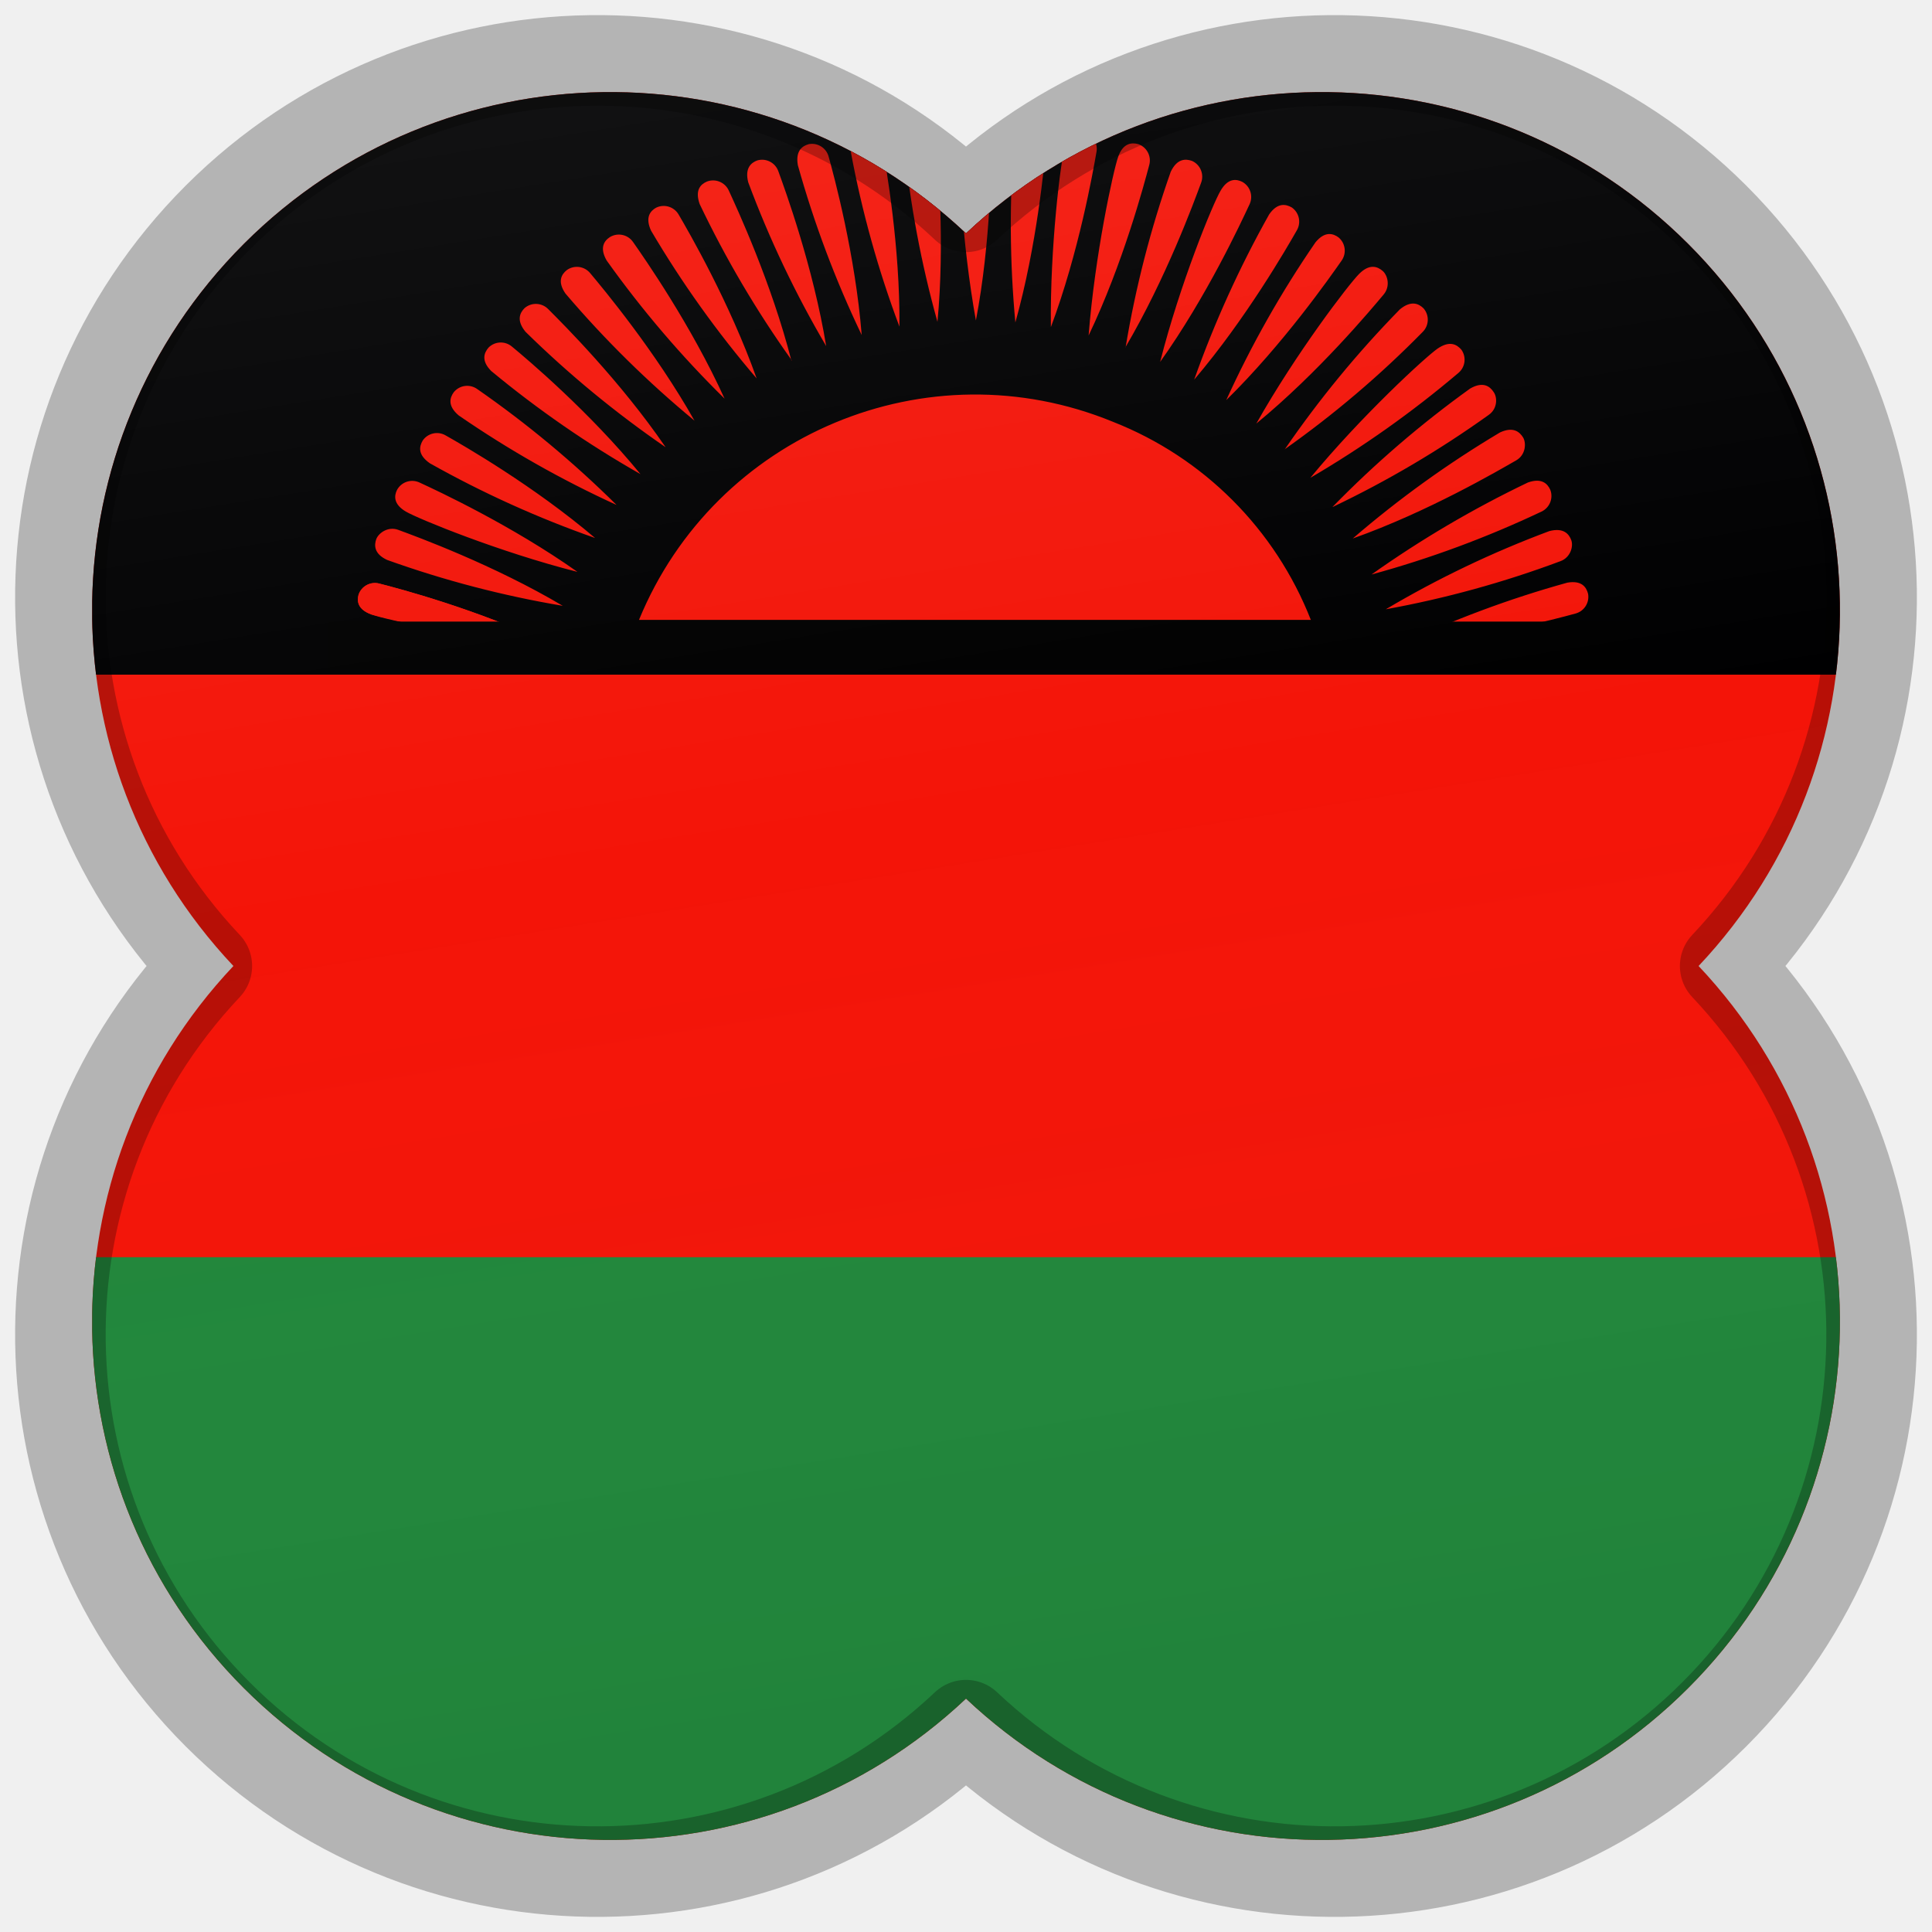
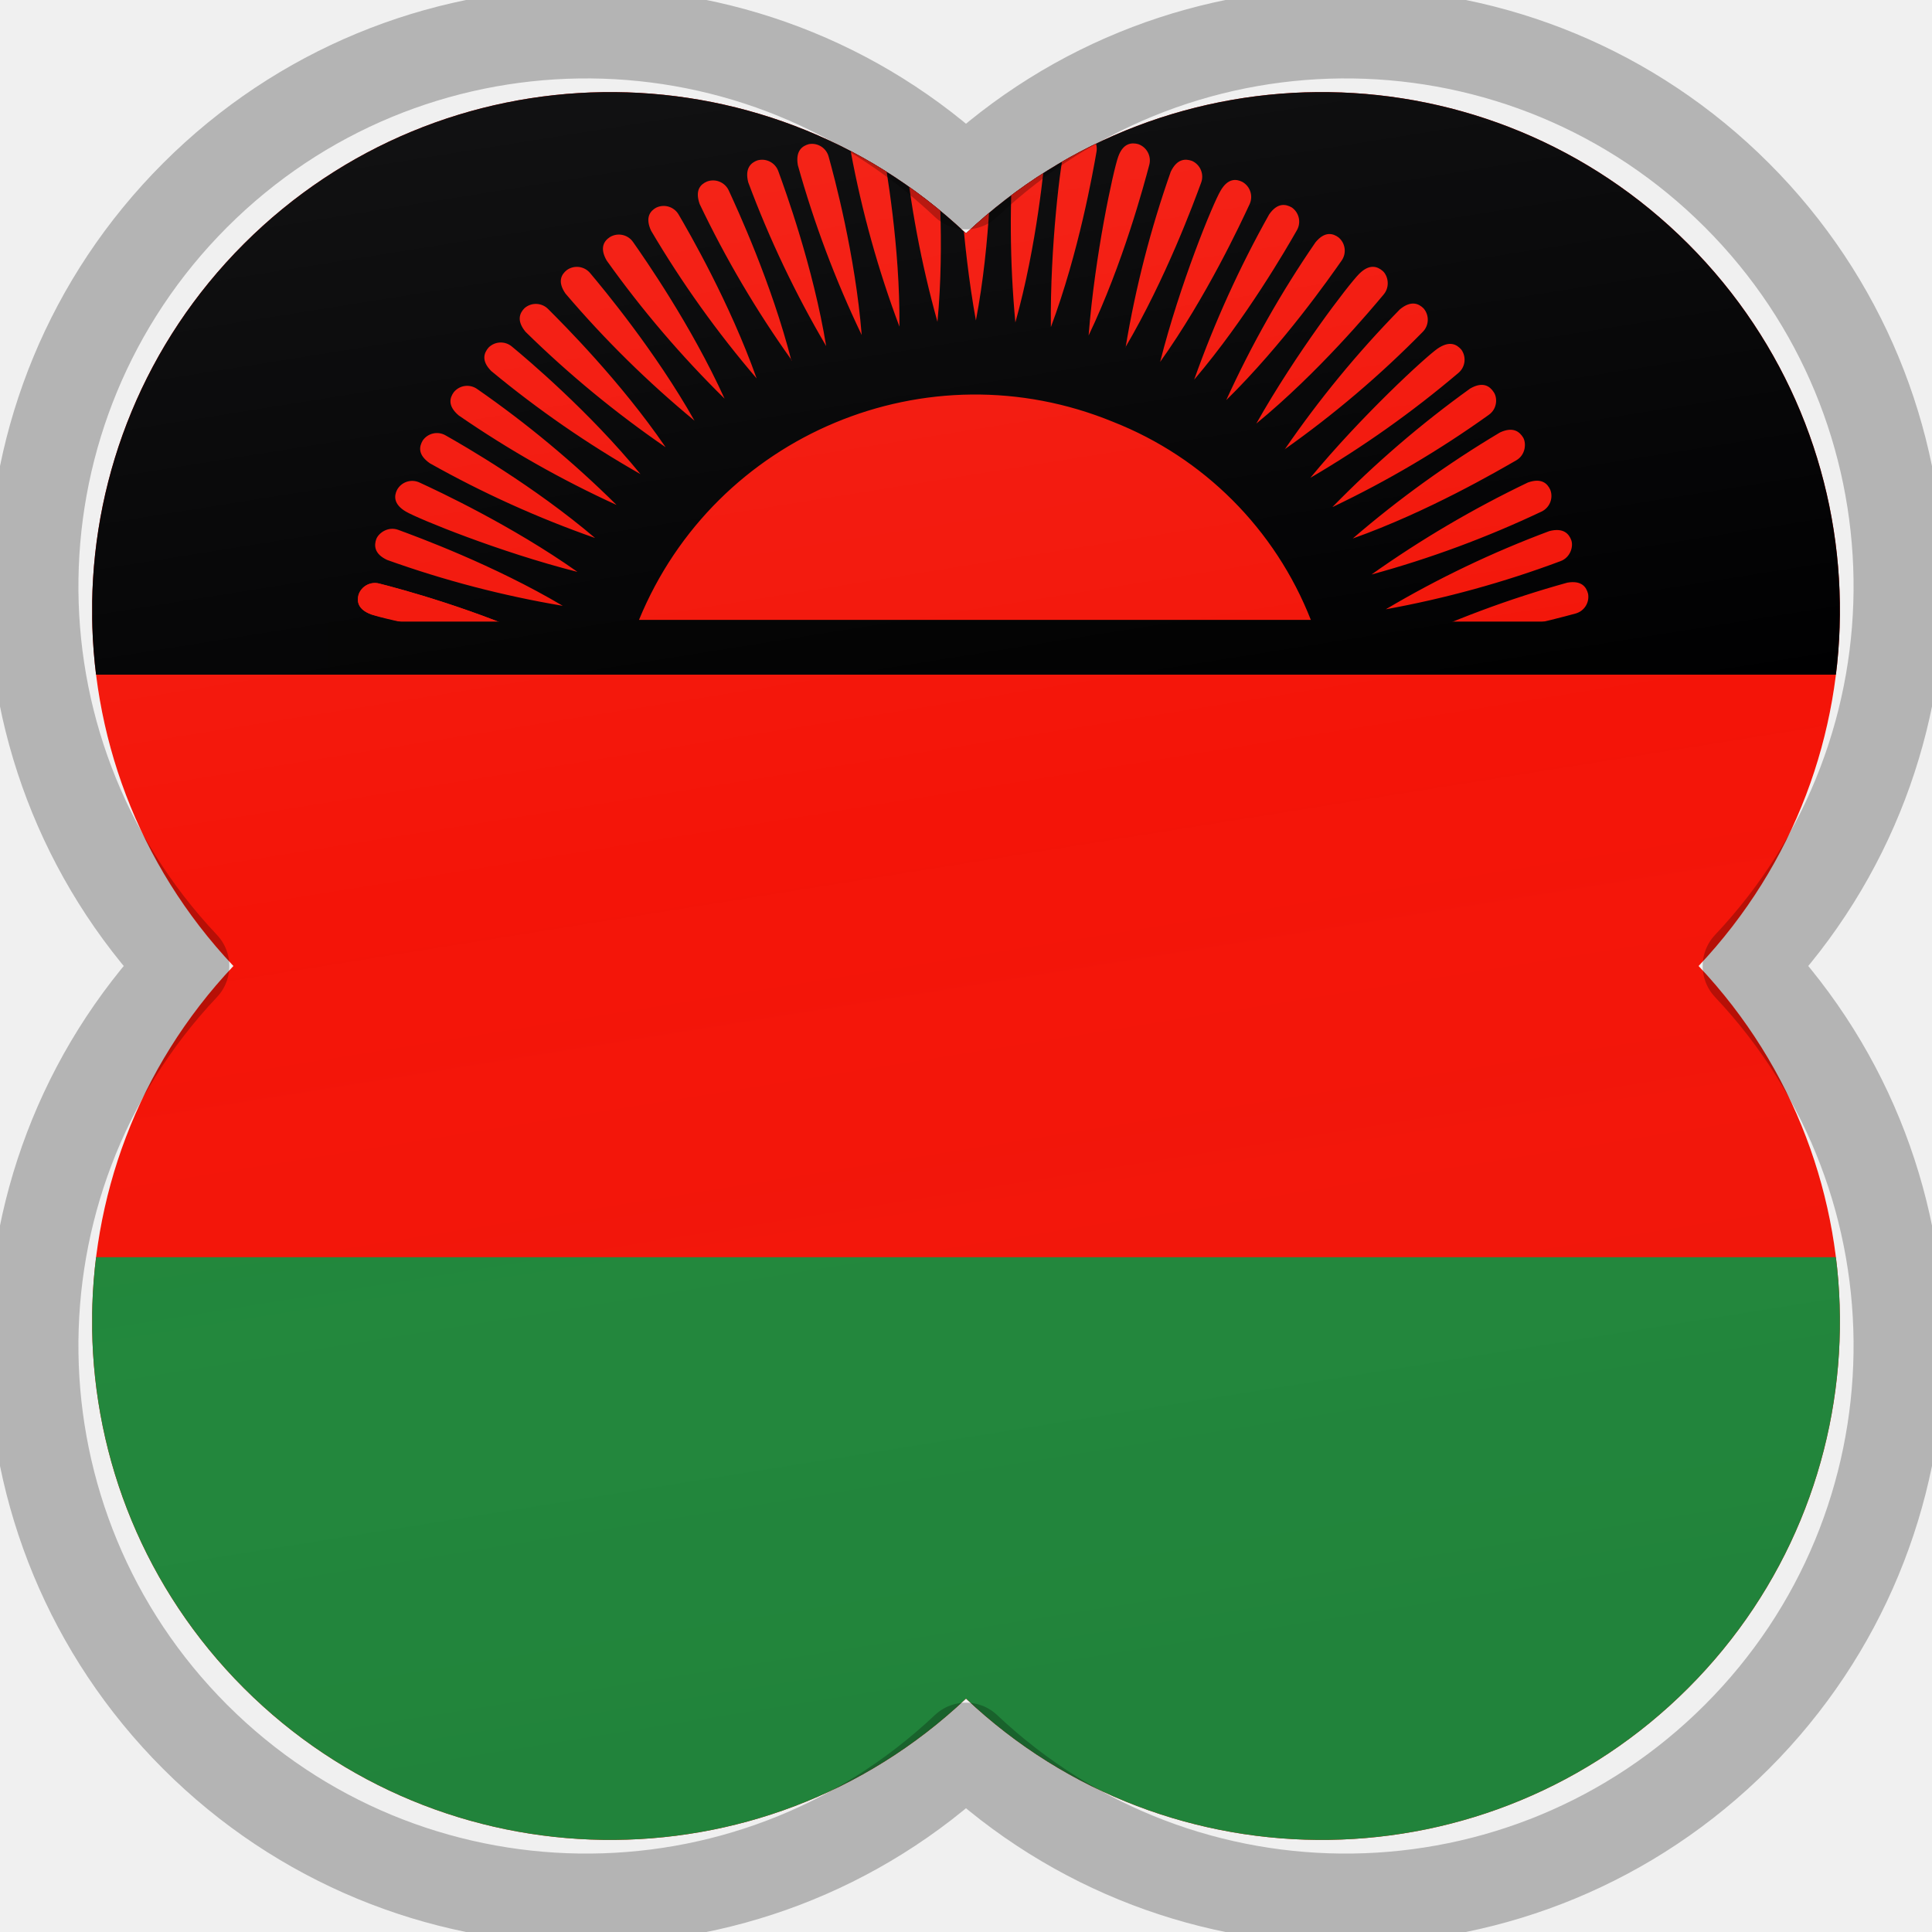
<svg xmlns="http://www.w3.org/2000/svg" viewBox="0 0 512 512" width="512" height="512" role="img" aria-labelledby="petal-soft-mw-title">
  <defs>
    <path id="petal-soft-mw-shape" d="M 256 54.811 A 142.322 142.322 0 0 1 457.189 256 A 142.322 142.322 0 0 1 256 457.189 A 142.322 142.322 0 0 1 54.811 256 A 142.322 142.322 0 0 1 256 54.811 Z" />
    <clipPath id="petal-soft-mw-clip" clipPathUnits="userSpaceOnUse">
      <path d="M 256 54.811 A 142.322 142.322 0 0 1 457.189 256 A 142.322 142.322 0 0 1 256 457.189 A 142.322 142.322 0 0 1 54.811 256 A 142.322 142.322 0 0 1 256 54.811 Z" />
    </clipPath>
    <linearGradient id="petal-soft-mw-shade" x1="0" y1="0" x2="0.16" y2="1">
      <stop offset="0%" stop-color="#ffffff" stop-opacity=".075" />
      <stop offset="48%" stop-color="#ffffff" stop-opacity="0" />
      <stop offset="100%" stop-color="#151a2b" stop-opacity=".038" />
    </linearGradient>
    <clipPath id="petal-soft-mw-source-mw-a">
      <path fill-opacity=".7" d="M179.7 0h708.7v708.7H179.7z" />
    </clipPath>
  </defs>
  <g transform="translate(8.96, 8.96) scale(0.965)">
    <g clip-path="url(#petal-soft-mw-clip)">
      <path d="M 256 54.811 A 142.322 142.322 0 0 1 457.189 256 A 142.322 142.322 0 0 1 256 457.189 A 142.322 142.322 0 0 1 54.811 256 A 142.322 142.322 0 0 1 256 54.811 Z" fill="#fff" />
      <g transform="translate(16, 16) scale(0.9375)">
        <g fill-rule="evenodd" stroke-width="1pt" clip-path="url(#petal-soft-mw-source-mw-a)" transform="translate(-129.8)scale(.72249)">
          <path fill="#f41408" d="M0 0h1063v708.7H0z" />
          <path fill="#21873b" d="M0 472.4h1063v236.3H0z" />
          <path fill="#000001" d="M0 0h1063v236.2H0z" />
          <path fill="#f31509" d="M401.4 214a147.3 147.3 0 0 1 192.2-80.3 142 142 0 0 1 80.2 80.3zm-36 9.8a420 420 0 0 1-72.5-12c-5.6-2-5.9-5.4-5.2-8a7 7 0 0 1 8.5-4.5c7.9 2 39.9 10.5 69.3 24.5zM538 92.6c-5.8-32-7.3-67.3-6.7-73.2s3.8-7 6.5-7a7 7 0 0 1 6.5 7c0 8.2-.2 41.3-6.3 73.2m16 .8a428 428 0 0 1-.5-73.6c1.1-5.9 4.4-6.7 7.1-6.4s6.3 3.3 5.9 7.6c-.7 8-3.7 41-12.5 72.4m14.4 2c-.4-32.6 4-67.6 5.7-73.4 1.5-5.8 4.9-6.3 7.6-5.8a7 7 0 0 1 5.2 8c-1.4 8-7.1 40.6-18.5 71.1zm15.3 3.3c2.5-32.4 10-66.9 12-72.5s5.5-5.8 8.1-5.1a7 7 0 0 1 4.5 8.4c-2.1 7.9-10.6 39.9-24.6 69.2m15 4.8A422 422 0 0 1 617 32.3c2.6-5.4 6-5.3 8.6-4.4a7 7 0 0 1 3.7 8.9c-2.8 7.6-14.2 38.7-30.7 66.7zm14 5.9c8-31.6 21.4-64.2 24.5-69.4 3-5.2 6.4-4.8 8.8-3.6a7 7 0 0 1 3 9c-3.5 7.5-17.4 37.5-36.3 64m13.8 7.2a432 432 0 0 1 30.4-67c3.4-4.9 6.8-4.2 9.2-2.8a7 7 0 0 1 2 9.3c-4 7-20.5 35.7-41.6 60.5m13 8.3a420 420 0 0 1 36.2-64c3.8-4.6 7.1-3.6 9.3-2a7 7 0 0 1 1.3 9.4c-4.7 6.7-23.6 33.8-46.8 56.6m12.2 9.5c16-28.4 37.4-56.4 41.7-60.7 4.2-4.2 7.4-3 9.5-1.2s3.2 6.3.4 9.6c-5.2 6.2-26.4 31.6-51.6 52.3m11.5 10.5a424 424 0 0 1 46.7-56.8c4.6-3.8 7.7-2.3 9.6-.4a7 7 0 0 1-.4 9.6 410 410 0 0 1-56 47.6zm10.4 11.5c20.7-25.1 46.7-49 51.6-52.4 5-3.4 7.8-1.6 9.6.4a7 7 0 0 1-1.2 9.5 422 422 0 0 1-60 42.5m9 11.8a422 422 0 0 1 55.8-48c5.2-3 8-.9 9.5 1.4 1.6 2.2 1.6 6.8-2 9.3a416 416 0 0 1-63.2 37.3zm8.2 12.8a422 422 0 0 1 59.7-43c5.4-2.5 8-.2 9.4 2.1 1.3 2.3 1 7-2.8 9.2-7 4-35.6 20.8-66.3 31.7m7.6 14.6a432 432 0 0 1 63.4-37.3c5.6-2 8 .5 9.1 3a7 7 0 0 1-3.6 8.8 418 418 0 0 1-68.9 25.5m5.8 14.1a413 413 0 0 1 66.3-31.7c5.8-1.5 8 1.2 8.9 3.7s-.3 7-4.4 8.5a413 413 0 0 1-70.8 19.5m4.6 15a421 421 0 0 1 69-25.8c5.8-1 7.7 1.8 8.4 4.5a7 7 0 0 1-5 8c-8 2.2-39.9 10.7-72.4 13.2zM522.4 93.1A421 421 0 0 1 508.9 21c0-6 3.1-7.3 5.8-7.6a7 7 0 0 1 7.1 6.5c.8 8 3.7 41 .6 73.4zm-15.4 2a419 419 0 0 1-19.7-70.8c-.5-6 2.5-7.6 5.1-8.1a7 7 0 0 1 7.7 5.8c1.4 8 7.2 40.6 6.9 73.1m-15.3 3.4a422 422 0 0 1-25.9-68.9c-1-5.9 1.9-7.8 4.5-8.5a7 7 0 0 1 8 5.1c2.2 7.9 10.8 39.8 13.4 72.3m-14.4 4.5a420 420 0 0 1-31.6-66.4c-1.5-5.8 1.2-8 3.7-8.9a7 7 0 0 1 8.5 4.4c2.8 7.7 14.1 38.7 19.4 70.9m-14 5.7A420 420 0 0 1 426 45.4c-2-5.7.4-8 2.9-9.1a7 7 0 0 1 8.9 3.6c3.4 7.4 17.3 37.4 25.4 69zm-14.2 7.4a420 420 0 0 1-42.8-59.9c-2.5-5.4-.3-8 2-9.3a7 7 0 0 1 9.2 2.8c4.1 7 20.7 35.7 31.6 66.4m-13 8.2a422 422 0 0 1-47.8-56c-3-5.2-1-8 1.3-9.5a7 7 0 0 1 9.4 2c4.7 6.7 23.6 33.8 37.1 63.5m-12.1 9a419 419 0 0 1-52.4-51.6c-3.4-4.9-1.6-7.8.5-9.5a7 7 0 0 1 9.5 1.2c5.2 6.2 26.4 31.6 42.4 60zM412.2 144a422 422 0 0 1-56.8-46.8c-3.8-4.6-2.3-7.7-.4-9.6a7 7 0 0 1 9.6.4c5.8 5.8 29.2 29.1 47.6 56M402 154.9a421 421 0 0 1-60.5-41.8c-4.2-4.2-2.9-7.4-1.1-9.5a7 7 0 0 1 9.5-.4c6.3 5.2 31.5 26.5 52.1 51.7m-9.7 12.5a421 421 0 0 1-64-36.3c-4.6-3.9-3.6-7.2-2-9.4a7 7 0 0 1 9.5-1.3 423 423 0 0 1 56.5 47m-8.7 13.4a421 421 0 0 1-67-30.3c-5-3.5-4.3-6.8-2.9-9.2a7 7 0 0 1 9.3-2.1c7.1 4 35.8 20.5 60.6 41.6m-7.3 13.7c-31.5-8-64.2-21.4-69.4-24.4-5.1-3-4.8-6.4-3.6-8.8a7 7 0 0 1 9.1-3c7.4 3.4 37.4 17.4 64 36.2zm-5.8 13.8a415 415 0 0 1-71.2-18.6c-5.4-2.5-5.3-6-4.4-8.5 1-2.5 4.8-5.2 8.9-3.7 7.6 2.8 38.7 14.2 66.7 30.8" />
          <path fill="#f31509" d="M365.5 223.8c-32.5-2.5-67-9.9-72.6-12s-5.9-5.4-5.2-8a7 7 0 0 1 8.5-4.5c7.9 2 39.9 10.5 69.3 24.5" />
          <path d="M275.3 214.7H803V234H275.3z" />
        </g>
      </g>
      <path d="M 256 54.811 A 142.322 142.322 0 0 1 457.189 256 A 142.322 142.322 0 0 1 256 457.189 A 142.322 142.322 0 0 1 54.811 256 A 142.322 142.322 0 0 1 256 54.811 Z" fill="url(#petal-soft-mw-shade)" />
    </g>
  </g>
-   <path d="M 256 54.811 A 142.322 142.322 0 0 1 457.189 256 A 142.322 142.322 0 0 1 256 457.189 A 142.322 142.322 0 0 1 54.811 256 A 142.322 142.322 0 0 1 256 54.811 Z" fill="none" stroke="currentColor" stroke-width="24" stroke-opacity="0.25" stroke-linejoin="round" />
+   <path d="M 256 48.775 A 146.591 146.591 0 0 1 463.225 256 A 146.591 146.591 0 0 1 256 463.225 A 146.591 146.591 0 0 1 48.775 256 A 146.591 146.591 0 0 1 256 48.775 Z" fill="none" stroke="currentColor" stroke-width="24" stroke-opacity="0.25" stroke-linejoin="round" />
</svg>
